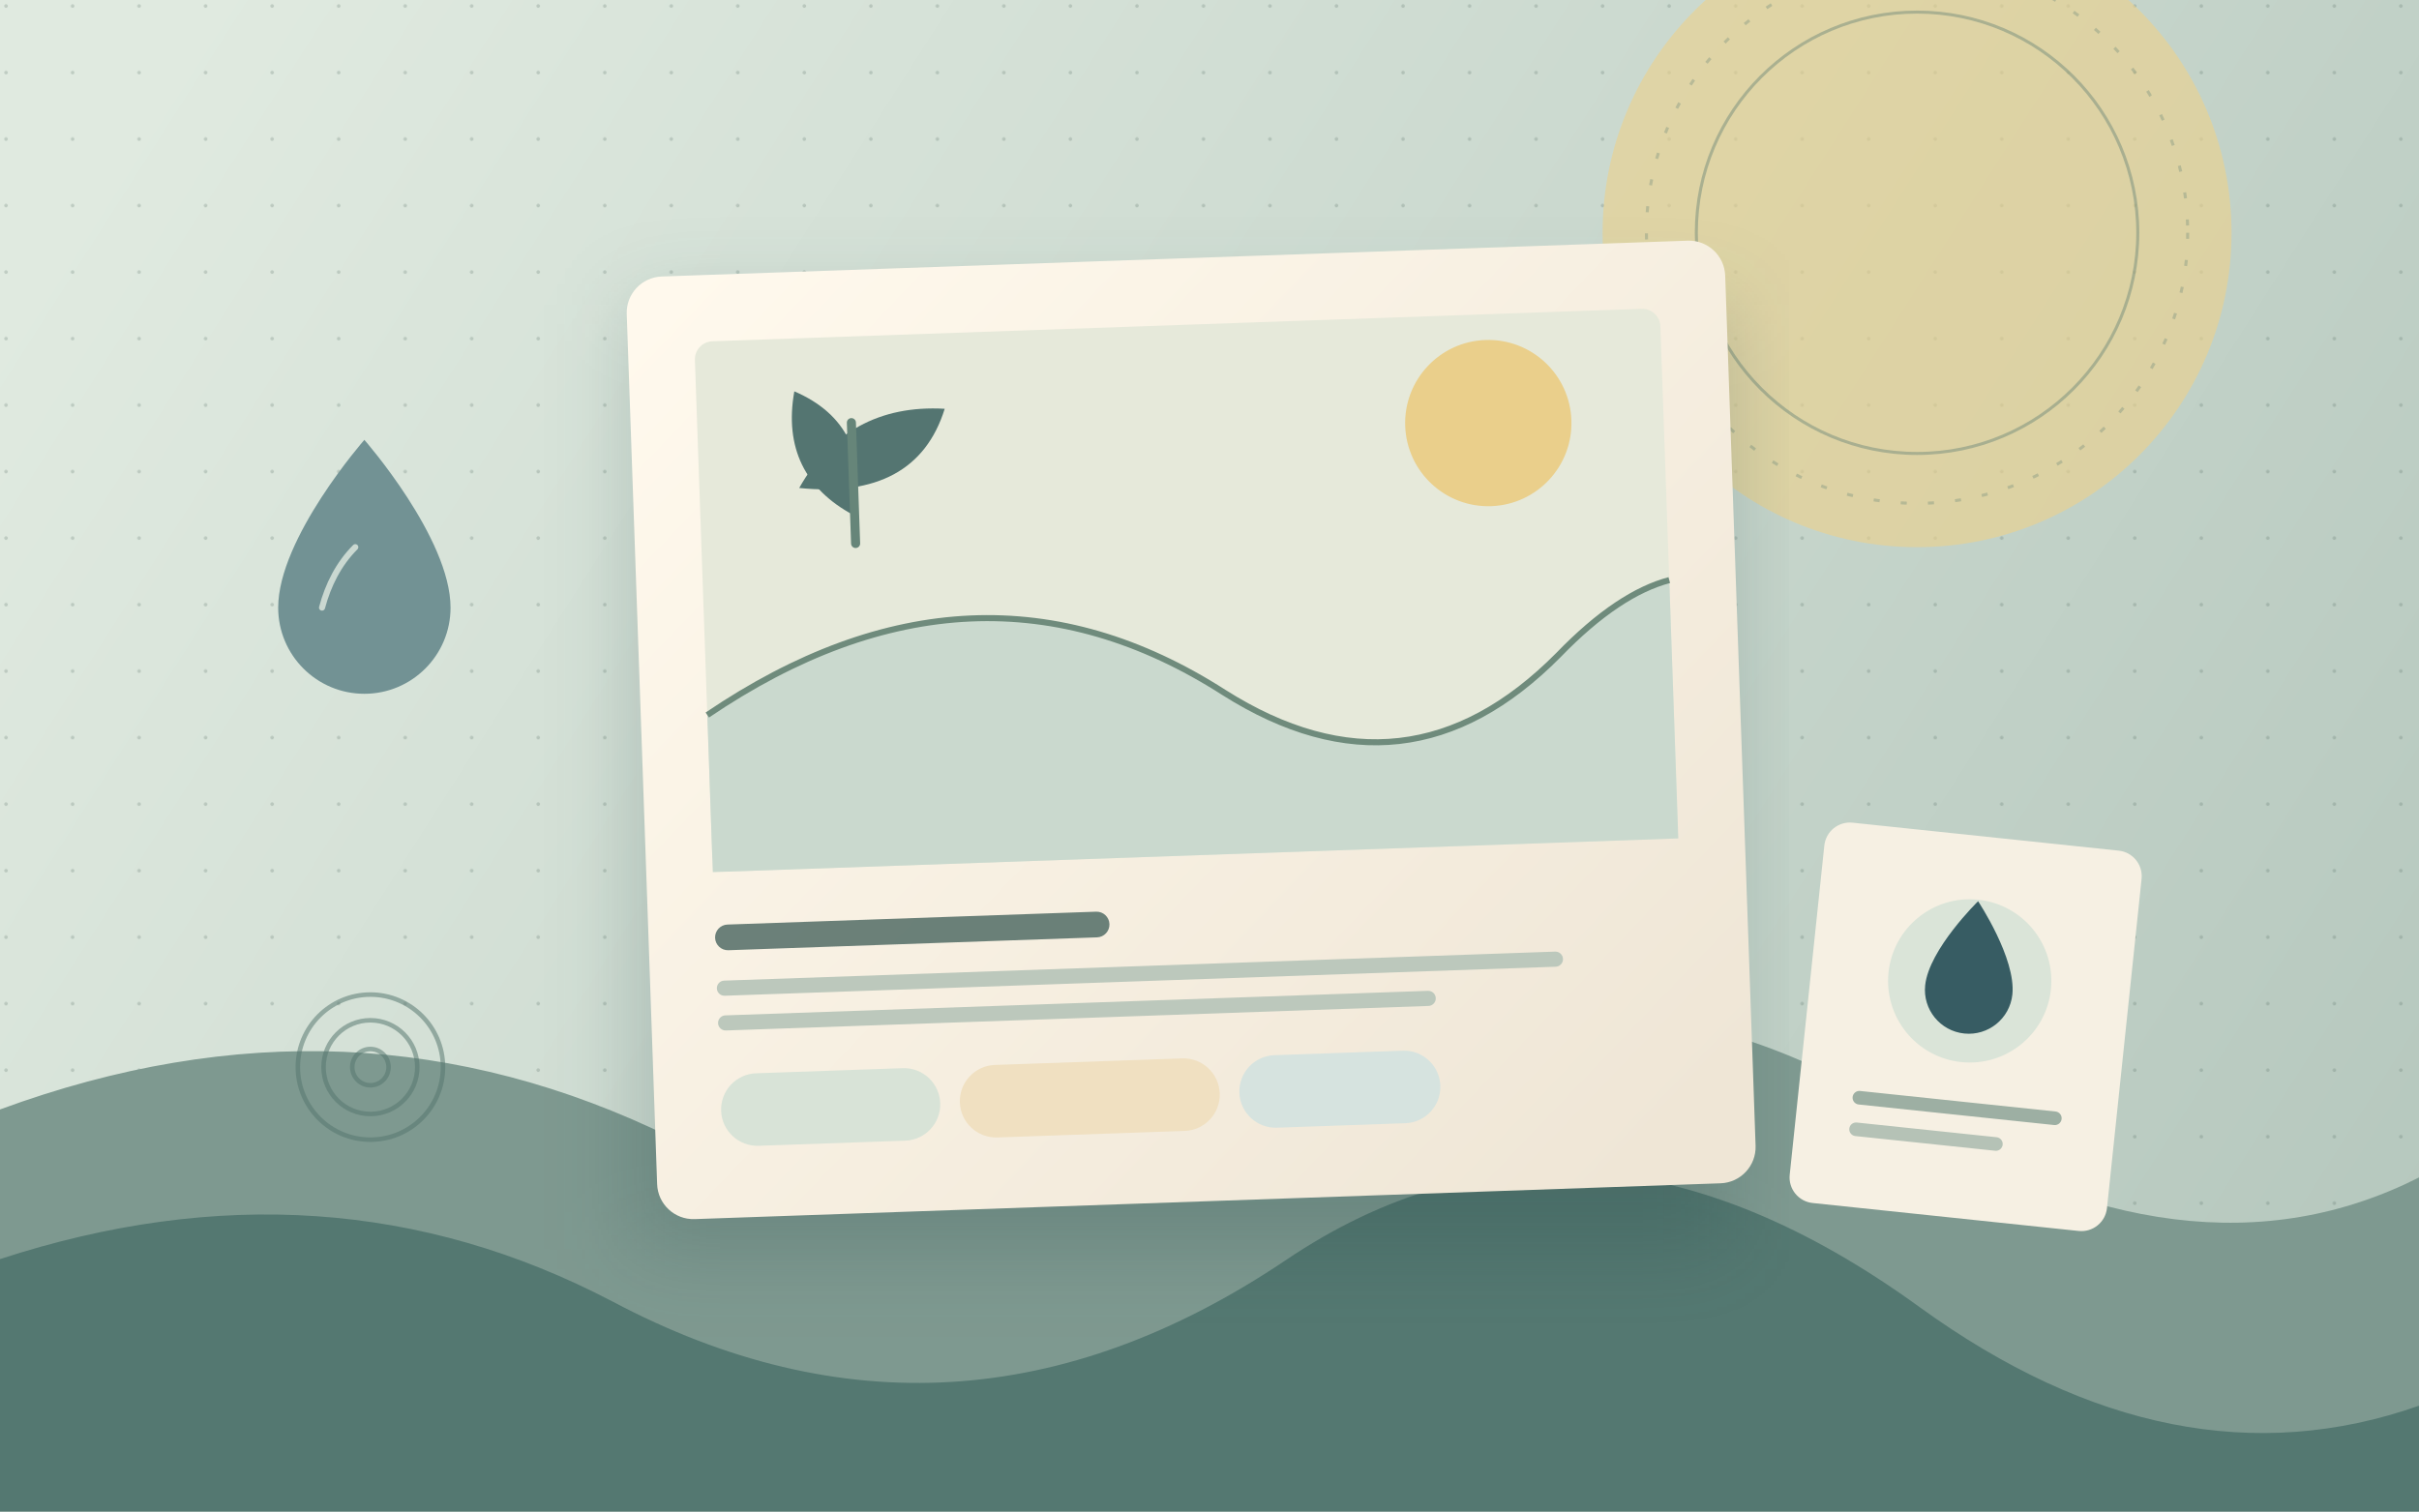
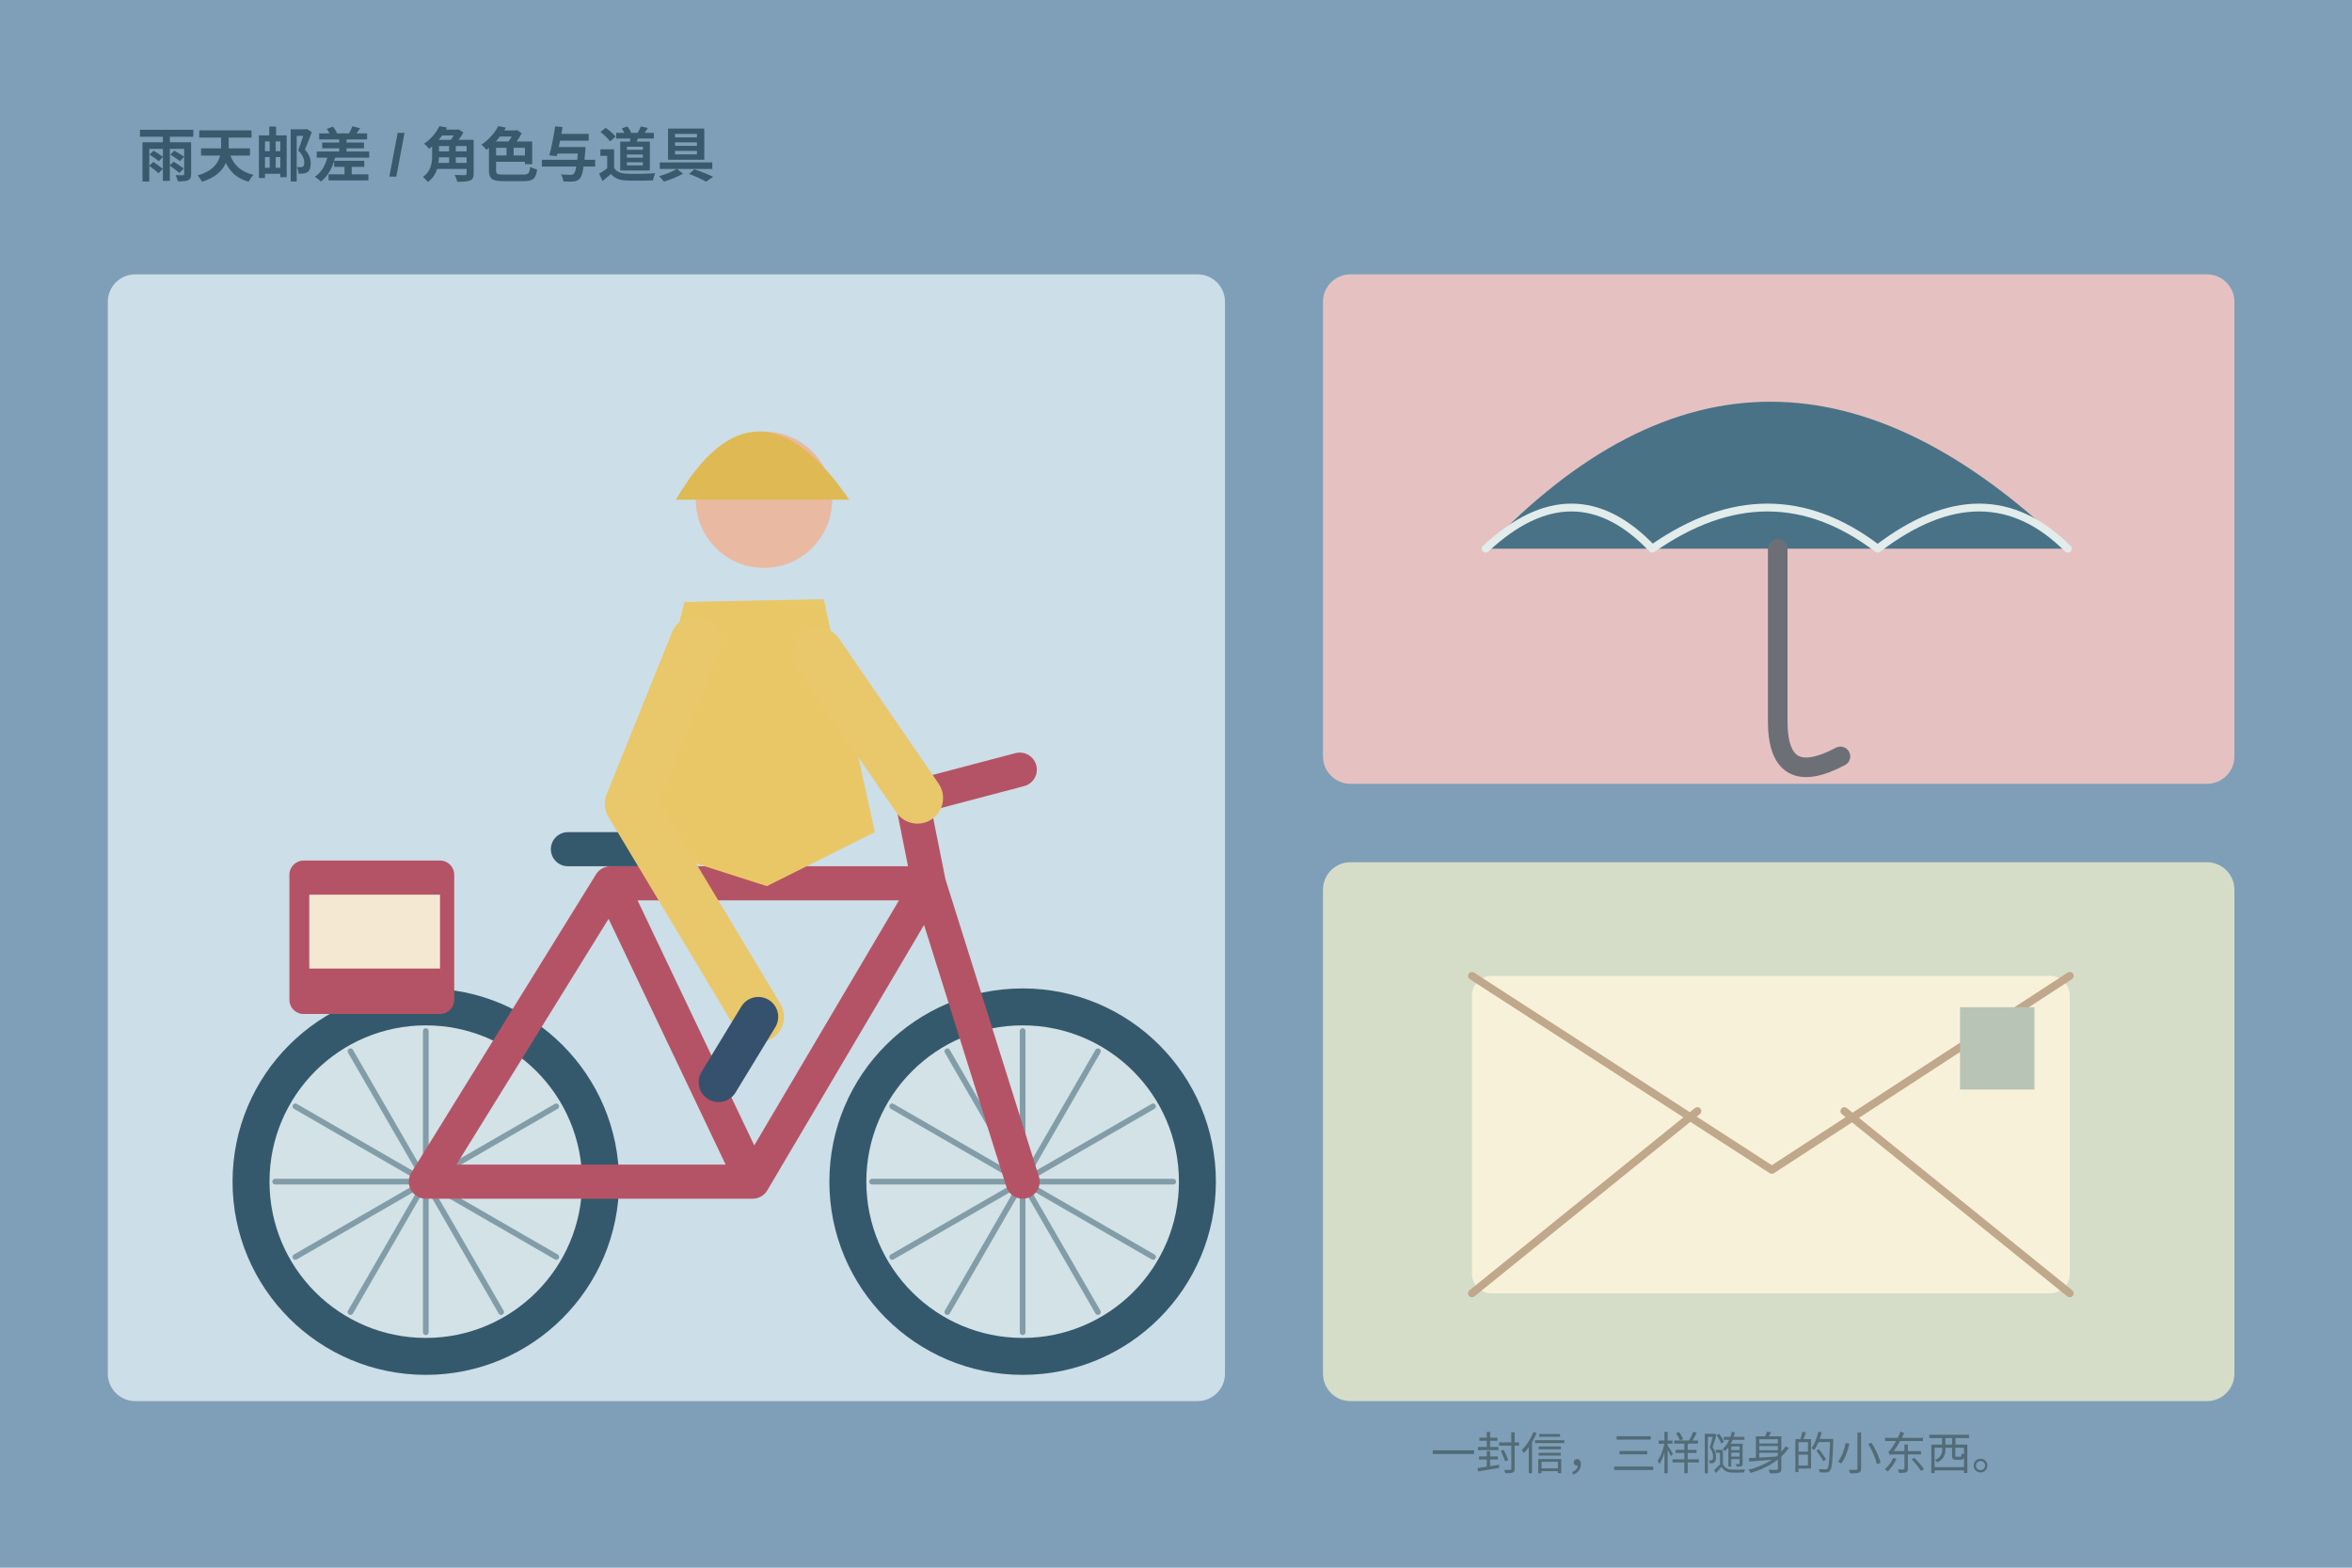
- <svg xmlns="http://www.w3.org/2000/svg" width="1600" height="1000" viewBox="0 0 1600 1000" fill="none">
-   <defs>
-     <linearGradient id="field" x1="90" y1="70" x2="1500" y2="970" gradientUnits="userSpaceOnUse">
-       <stop stop-color="#E0EAE0" />
-       <stop offset="1" stop-color="#B6C8BE" />
-     </linearGradient>
-     <linearGradient id="paper" x1="451" y1="181" x2="1057" y2="802" gradientUnits="userSpaceOnUse">
-       <stop stop-color="#FFF9ED" />
-       <stop offset="1" stop-color="#EFE6D6" />
-     </linearGradient>
-     <linearGradient id="lake" x1="546" y1="403" x2="1060" y2="622" gradientUnits="userSpaceOnUse">
-       <stop stop-color="#729294" />
-       <stop offset="1" stop-color="#375C63" />
-     </linearGradient>
-     <filter id="sheetshadow" x="341" y="115" width="842" height="828" color-interpolation-filters="sRGB" filterUnits="userSpaceOnUse">
-       <feGaussianBlur stdDeviation="28" />
-     </filter>
-     <pattern id="dots" width="44" height="44" patternUnits="userSpaceOnUse">
-       <circle cx="4" cy="4" r="1.2" fill="#50685F" fill-opacity=".22" />
-     </pattern>
-   </defs>
-   <path fill="url(#field)" d="M0 0h1600v1000H0z" />
-   <path fill="url(#dots)" d="M0 0h1600v1000H0z" />
-   <circle cx="1268" cy="154" r="208" fill="#EBD18E" fill-opacity=".64" />
-   <circle cx="1268" cy="154" r="146" stroke="#55776F" stroke-opacity=".38" stroke-width="2" />
-   <circle cx="1268" cy="154" r="179" stroke="#55776F" stroke-opacity=".28" stroke-width="2" stroke-dasharray="4 14" />
-   <path fill="#7E9990" d="M0 734c155-57 303-51 445 19 133 65 267 57 402-24 134-81 271-79 409 7 128 80 243 94 344 43v221H0z" />
-   <path fill="#476E68" fill-opacity=".76" d="M0 833c144-47 279-38 405 28 151 80 299 71 445-27 130-88 270-78 420 31 112 81 222 103 330 65v70H0z" />
-   <path fill="#1B3E3E" fill-opacity=".2" filter="url(#sheetshadow)" d="M418 202h727v624H418z" />
-   <g transform="rotate(-2 785 501)">
-     <rect x="425" y="171" width="727" height="624" rx="24" fill="url(#paper)" />
-     <rect x="469" y="215" width="639" height="351" rx="12" fill="#E6E9DA" />
-     <path fill="#CAD9CE" d="M469 462c121-76 235-77 342-3 79 54 153 48 222-17 28-27 53-42 75-47v171H469z" />
-     <path stroke="#6F8B7C" stroke-width="4" d="M469 462c121-76 235-77 342-3 79 54 153 48 222-17 28-27 53-42 75-47" />
-     <path fill="#EACF8B" d="M937 287a55 55 0 1 1 110 0 55 55 0 0 1-110 0Z" />
-     <path fill="#547571" d="M535 314c22-36 55-53 98-49-14 40-47 56-98 49Z" />
-     <path fill="#547571" d="M570 333c-31-18-44-46-36-83 34 16 47 45 36 83Z" />
-     <path stroke="#668579" stroke-width="6" stroke-linecap="round" d="M571 352v-80" />
-     <rect x="469" y="601" width="261" height="17" rx="8.5" fill="#48645E" fill-opacity=".8" />
-     <rect x="469" y="638" width="560" height="10" rx="5" fill="#BCC8BC" />
-     <rect x="469" y="661" width="475" height="10" rx="5" fill="#BCC8BC" />
-     <rect x="469" y="700" width="145" height="48" rx="24" fill="#D8E3D7" />
-     <rect x="627" y="700" width="172" height="48" rx="24" fill="#F0E0C1" />
-     <rect x="812" y="700" width="133" height="48" rx="24" fill="#D6E3DF" />
+ <svg xmlns="http://www.w3.org/2000/svg" width="1200" height="800" viewBox="0 0 1200 800">
+   <rect x="0" y="0" width="1200" height="800" rx="0" fill="#7e9fb7" />
+   <text x="70" y="90" fill="#39596c" font-family="Arial, Microsoft YaHei, sans-serif" font-size="30" font-weight="700">雨天邮差 / 角色与道具</text>
+   <rect x="55" y="140" width="570" height="575" rx="14" fill="#ccdee7" />
+   <g transform="translate(355 487) scale(1.45)">
+     <circle cx="-95" cy="80" r="68" fill="#35596c" />
+     <circle cx="-95" cy="80" r="55" fill="#d2e2e7" />
+     <path d="M-148.0 80.0L-42.0 80.0" fill="none" stroke="#829da7" stroke-width="2" stroke-linecap="round" stroke-linejoin="round" />
+     <path d="M-140.899 53.5L-49.101 106.5" fill="none" stroke="#829da7" stroke-width="2" stroke-linecap="round" stroke-linejoin="round" />
+     <path d="M-121.5 34.101L-68.5 125.899" fill="none" stroke="#829da7" stroke-width="2" stroke-linecap="round" stroke-linejoin="round" />
+     <path d="M-95.0 27.0L-95.0 133.0" fill="none" stroke="#829da7" stroke-width="2" stroke-linecap="round" stroke-linejoin="round" />
+     <path d="M-68.5 34.101L-121.5 125.899" fill="none" stroke="#829da7" stroke-width="2" stroke-linecap="round" stroke-linejoin="round" />
+     <path d="M-49.101 53.5L-140.899 106.5" fill="none" stroke="#829da7" stroke-width="2" stroke-linecap="round" stroke-linejoin="round" />
+     <circle cx="115" cy="80" r="68" fill="#35596c" />
+     <circle cx="115" cy="80" r="55" fill="#d2e2e7" />
+     <path d="M62.0 80.0L168.0 80.0" fill="none" stroke="#829da7" stroke-width="2" stroke-linecap="round" stroke-linejoin="round" />
+     <path d="M69.101 53.5L160.899 106.5" fill="none" stroke="#829da7" stroke-width="2" stroke-linecap="round" stroke-linejoin="round" />
+     <path d="M88.5 34.101L141.5 125.899" fill="none" stroke="#829da7" stroke-width="2" stroke-linecap="round" stroke-linejoin="round" />
+     <path d="M115.0 27.0L115.0 133.0" fill="none" stroke="#829da7" stroke-width="2" stroke-linecap="round" stroke-linejoin="round" />
+     <path d="M141.5 34.101L88.5 125.899" fill="none" stroke="#829da7" stroke-width="2" stroke-linecap="round" stroke-linejoin="round" />
+     <path d="M160.899 53.5L69.101 106.5" fill="none" stroke="#829da7" stroke-width="2" stroke-linecap="round" stroke-linejoin="round" />
+     <path d="M-95 80L-30-25L20 80L-95 80M-30-25L82-25L20 80M82-25L115 80M82-25L76-55L114-65" fill="none" stroke="#b55366" stroke-width="12" stroke-linecap="round" stroke-linejoin="round" />
+     <path d="M-45 -37L-8 -37" fill="none" stroke="#35596c" stroke-width="12" stroke-linecap="round" stroke-linejoin="round" />
+     <path d="M-25-40L-4-124L45-125L63-43L25-24Z" fill="#eac766" stroke="none" stroke-width="1" stroke-linecap="round" stroke-linejoin="round" />
+     <circle cx="24" cy="-160" r="24" fill="#eab9a2" />
+     <path d="M-7-160q28-48 61 0Z" fill="#dfb954" stroke="none" stroke-width="1" stroke-linecap="round" stroke-linejoin="round" />
+     <path d="M0-110L-23-53L22 22M43-106L78-55" fill="none" stroke="#e9c76b" stroke-width="18" stroke-linecap="round" stroke-linejoin="round" />
+     <path d="M22 22L8 45" fill="none" stroke="#36516e" stroke-width="14" stroke-linecap="round" stroke-linejoin="round" />
+     <rect x="-143" y="-33" width="58" height="54" rx="5" fill="#b55366" />
+     <rect x="-136" y="-21" width="46" height="26" rx="0" fill="#f5e8d3" />
  </g>
-   <g transform="rotate(6 1321 677)">
-     <rect x="1195" y="555" width="211" height="253" rx="17" fill="#F6F0E3" />
-     <circle cx="1300" cy="651" r="54" fill="#DAE4D8" />
-     <path fill="url(#lake)" d="M1271 657c0-24 29-59 29-59s29 35 29 59a29 29 0 1 1-58 0Z" />
-     <rect x="1231" y="731" width="139" height="9" rx="4.5" fill="#9DAFA3" />
-     <rect x="1231" y="752" width="102" height="9" rx="4.5" fill="#B5C2B6" />
-   </g>
-   <path fill="url(#lake)" d="M184 402c0-46 57-111 57-111s57 65 57 111a57 57 0 1 1-114 0Z" />
-   <path stroke="#E0EAE0" stroke-opacity=".8" stroke-width="4" stroke-linecap="round" d="M213 402c4-15 11-29 22-40" />
-   <g stroke="#55766E" stroke-opacity=".52" stroke-width="3">
-     <circle cx="245" cy="706" r="48" />
-     <circle cx="245" cy="706" r="31" />
-     <circle cx="245" cy="706" r="12" />
-   </g>
+   <rect x="675" y="140" width="465" height="260" rx="14" fill="#e5c2c1" />
+   <path d="M758 280Q900 130 1055 280Z" fill="#497287" stroke="none" stroke-width="1" stroke-linecap="round" stroke-linejoin="round" />
+   <path d="M758 280q45-42 85 0q60-42 115 0q55-42 97 0" fill="none" stroke="#e1eceb" stroke-width="4" stroke-linecap="round" stroke-linejoin="round" />
+   <path d="M907 280v88q0 35 32 18" fill="none" stroke="#6d6f77" stroke-width="10" stroke-linecap="round" stroke-linejoin="round" />
+   <rect x="675" y="440" width="465" height="275" rx="14" fill="#d5ddc9" />
+   <rect x="751" y="498" width="305" height="162" rx="10" fill="#f8f1d9" />
+   <path d="M751 498L904 597L1056 498M751 660l115-93M1056 660l-115-93" fill="none" stroke="#c0a88c" stroke-width="4" stroke-linecap="round" stroke-linejoin="round" />
+   <rect x="1000" y="514" width="38" height="42" rx="0" fill="#b8c4b6" />
+   <text x="730" y="750" fill="#526b77" font-family="Arial, Microsoft YaHei, sans-serif" font-size="23" font-weight="400">一封信，三样随身的小东西。</text>
</svg>
